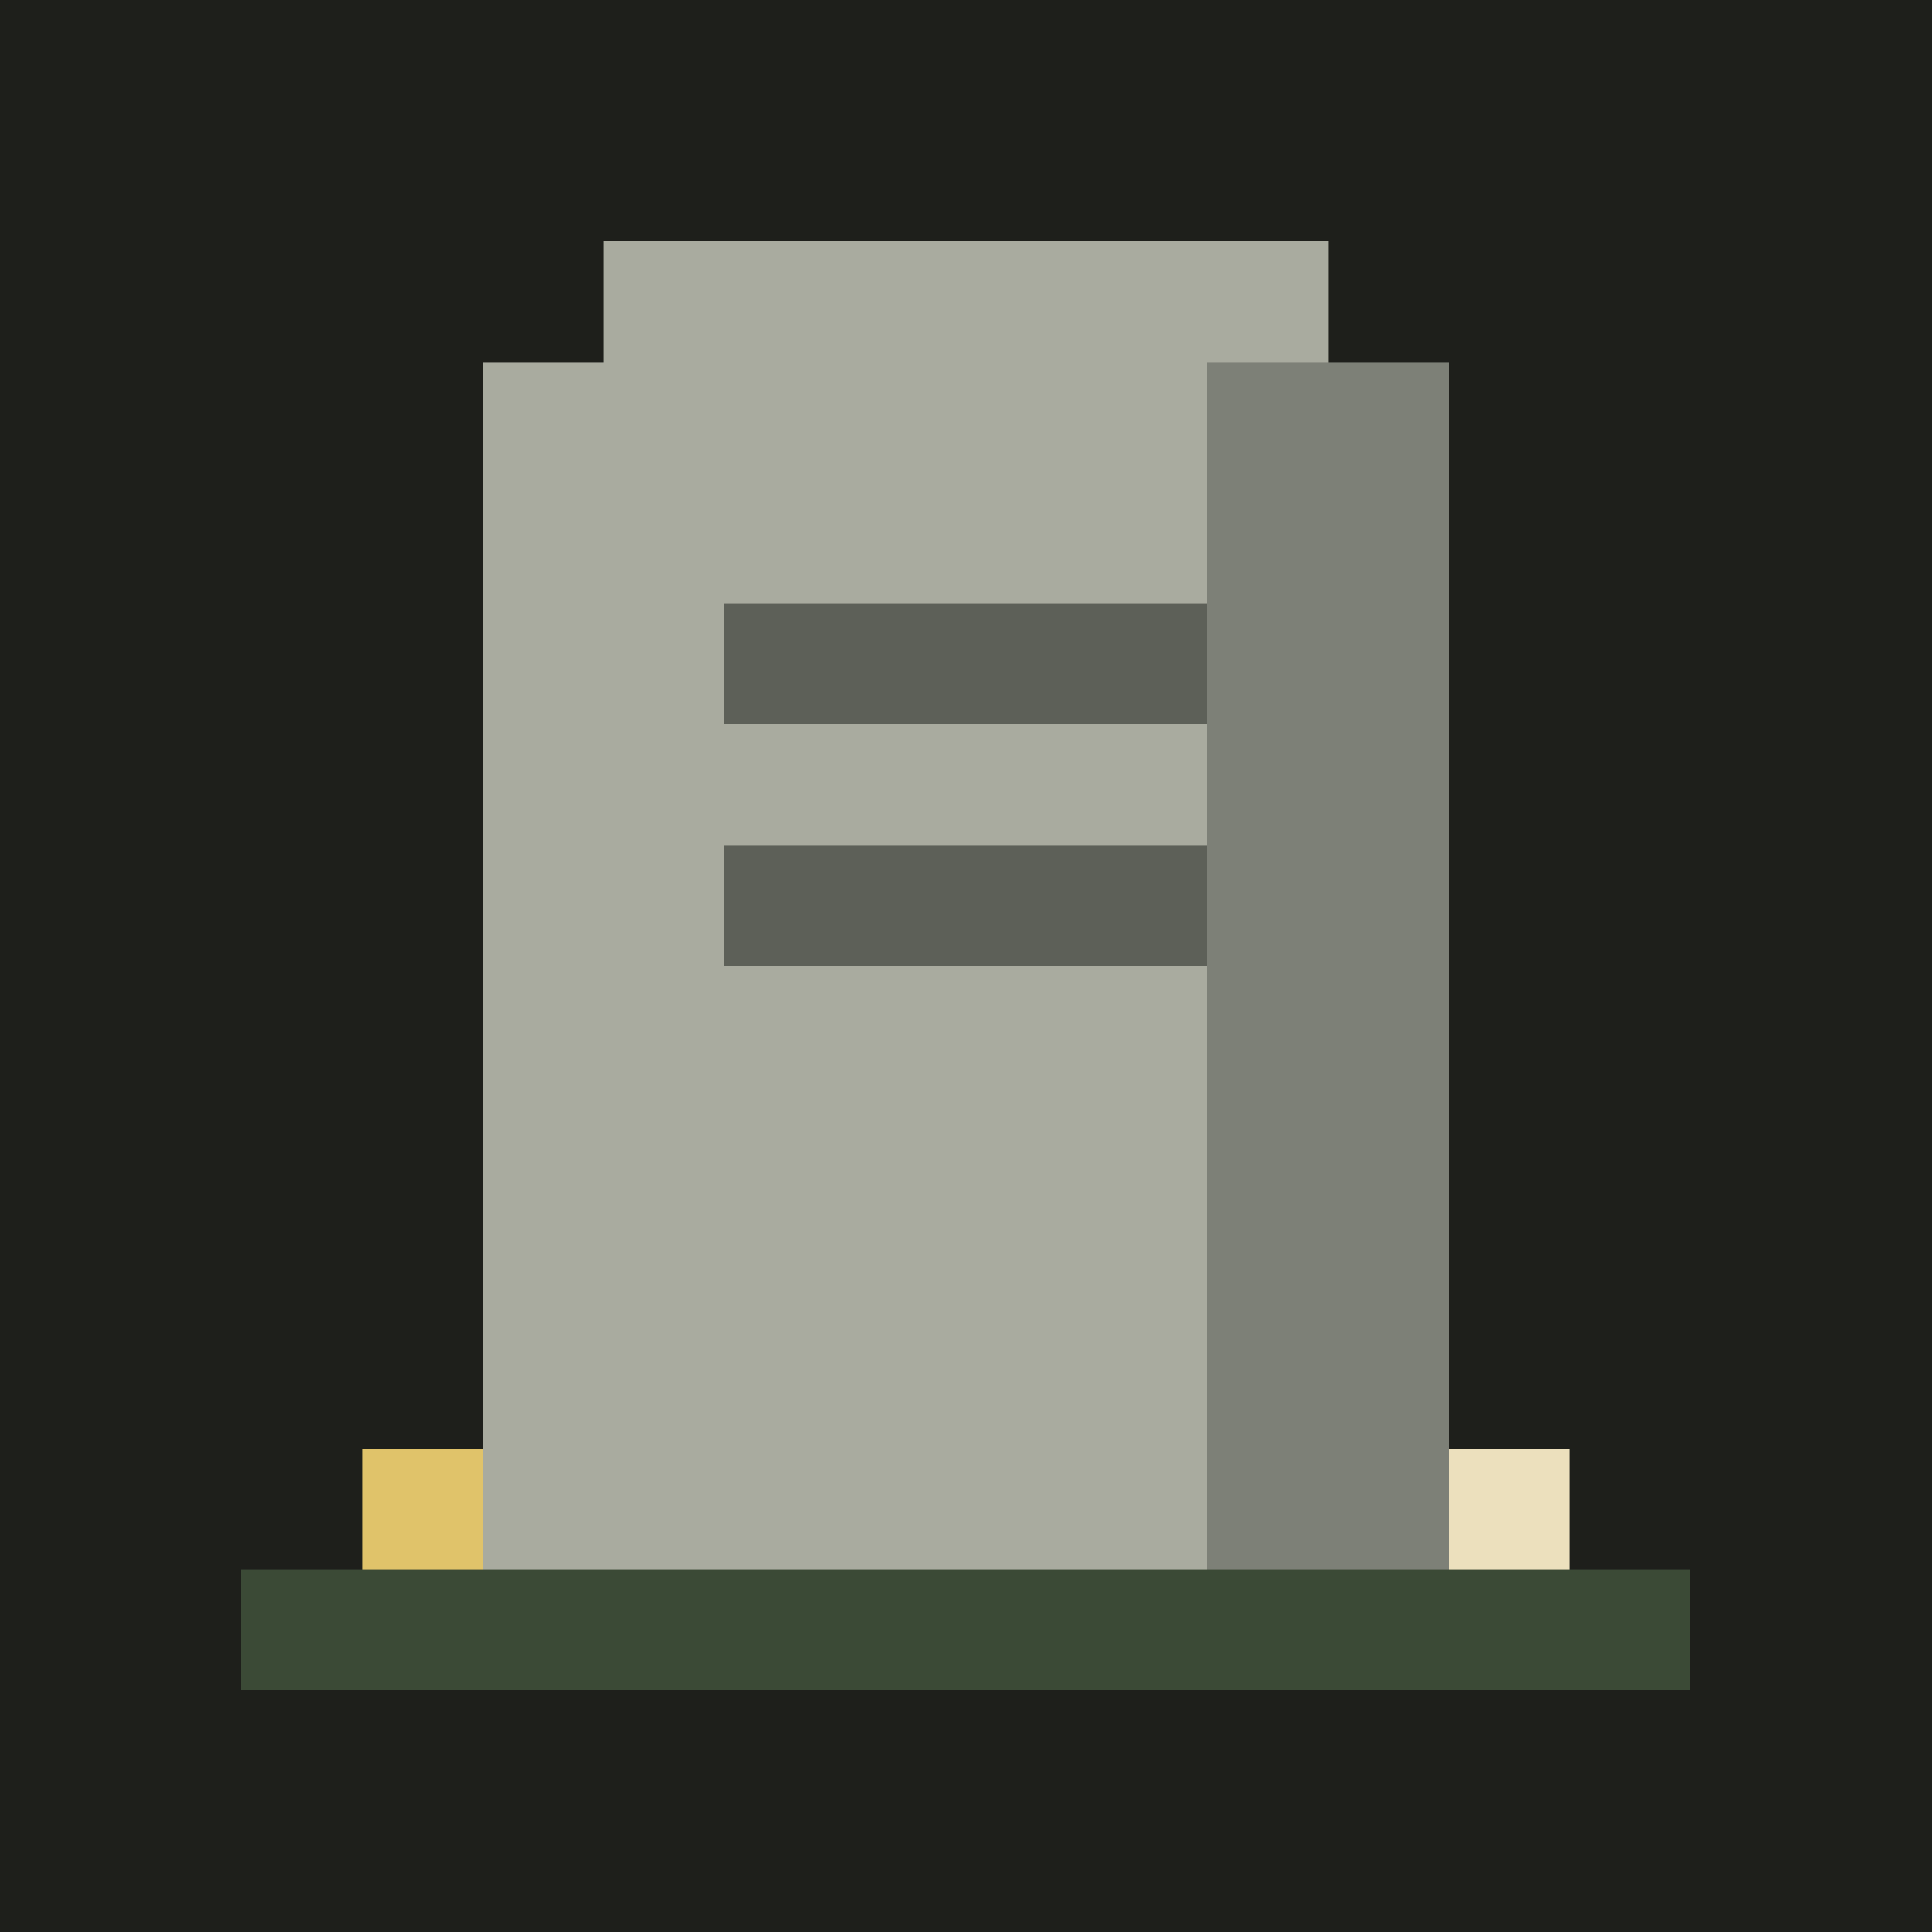
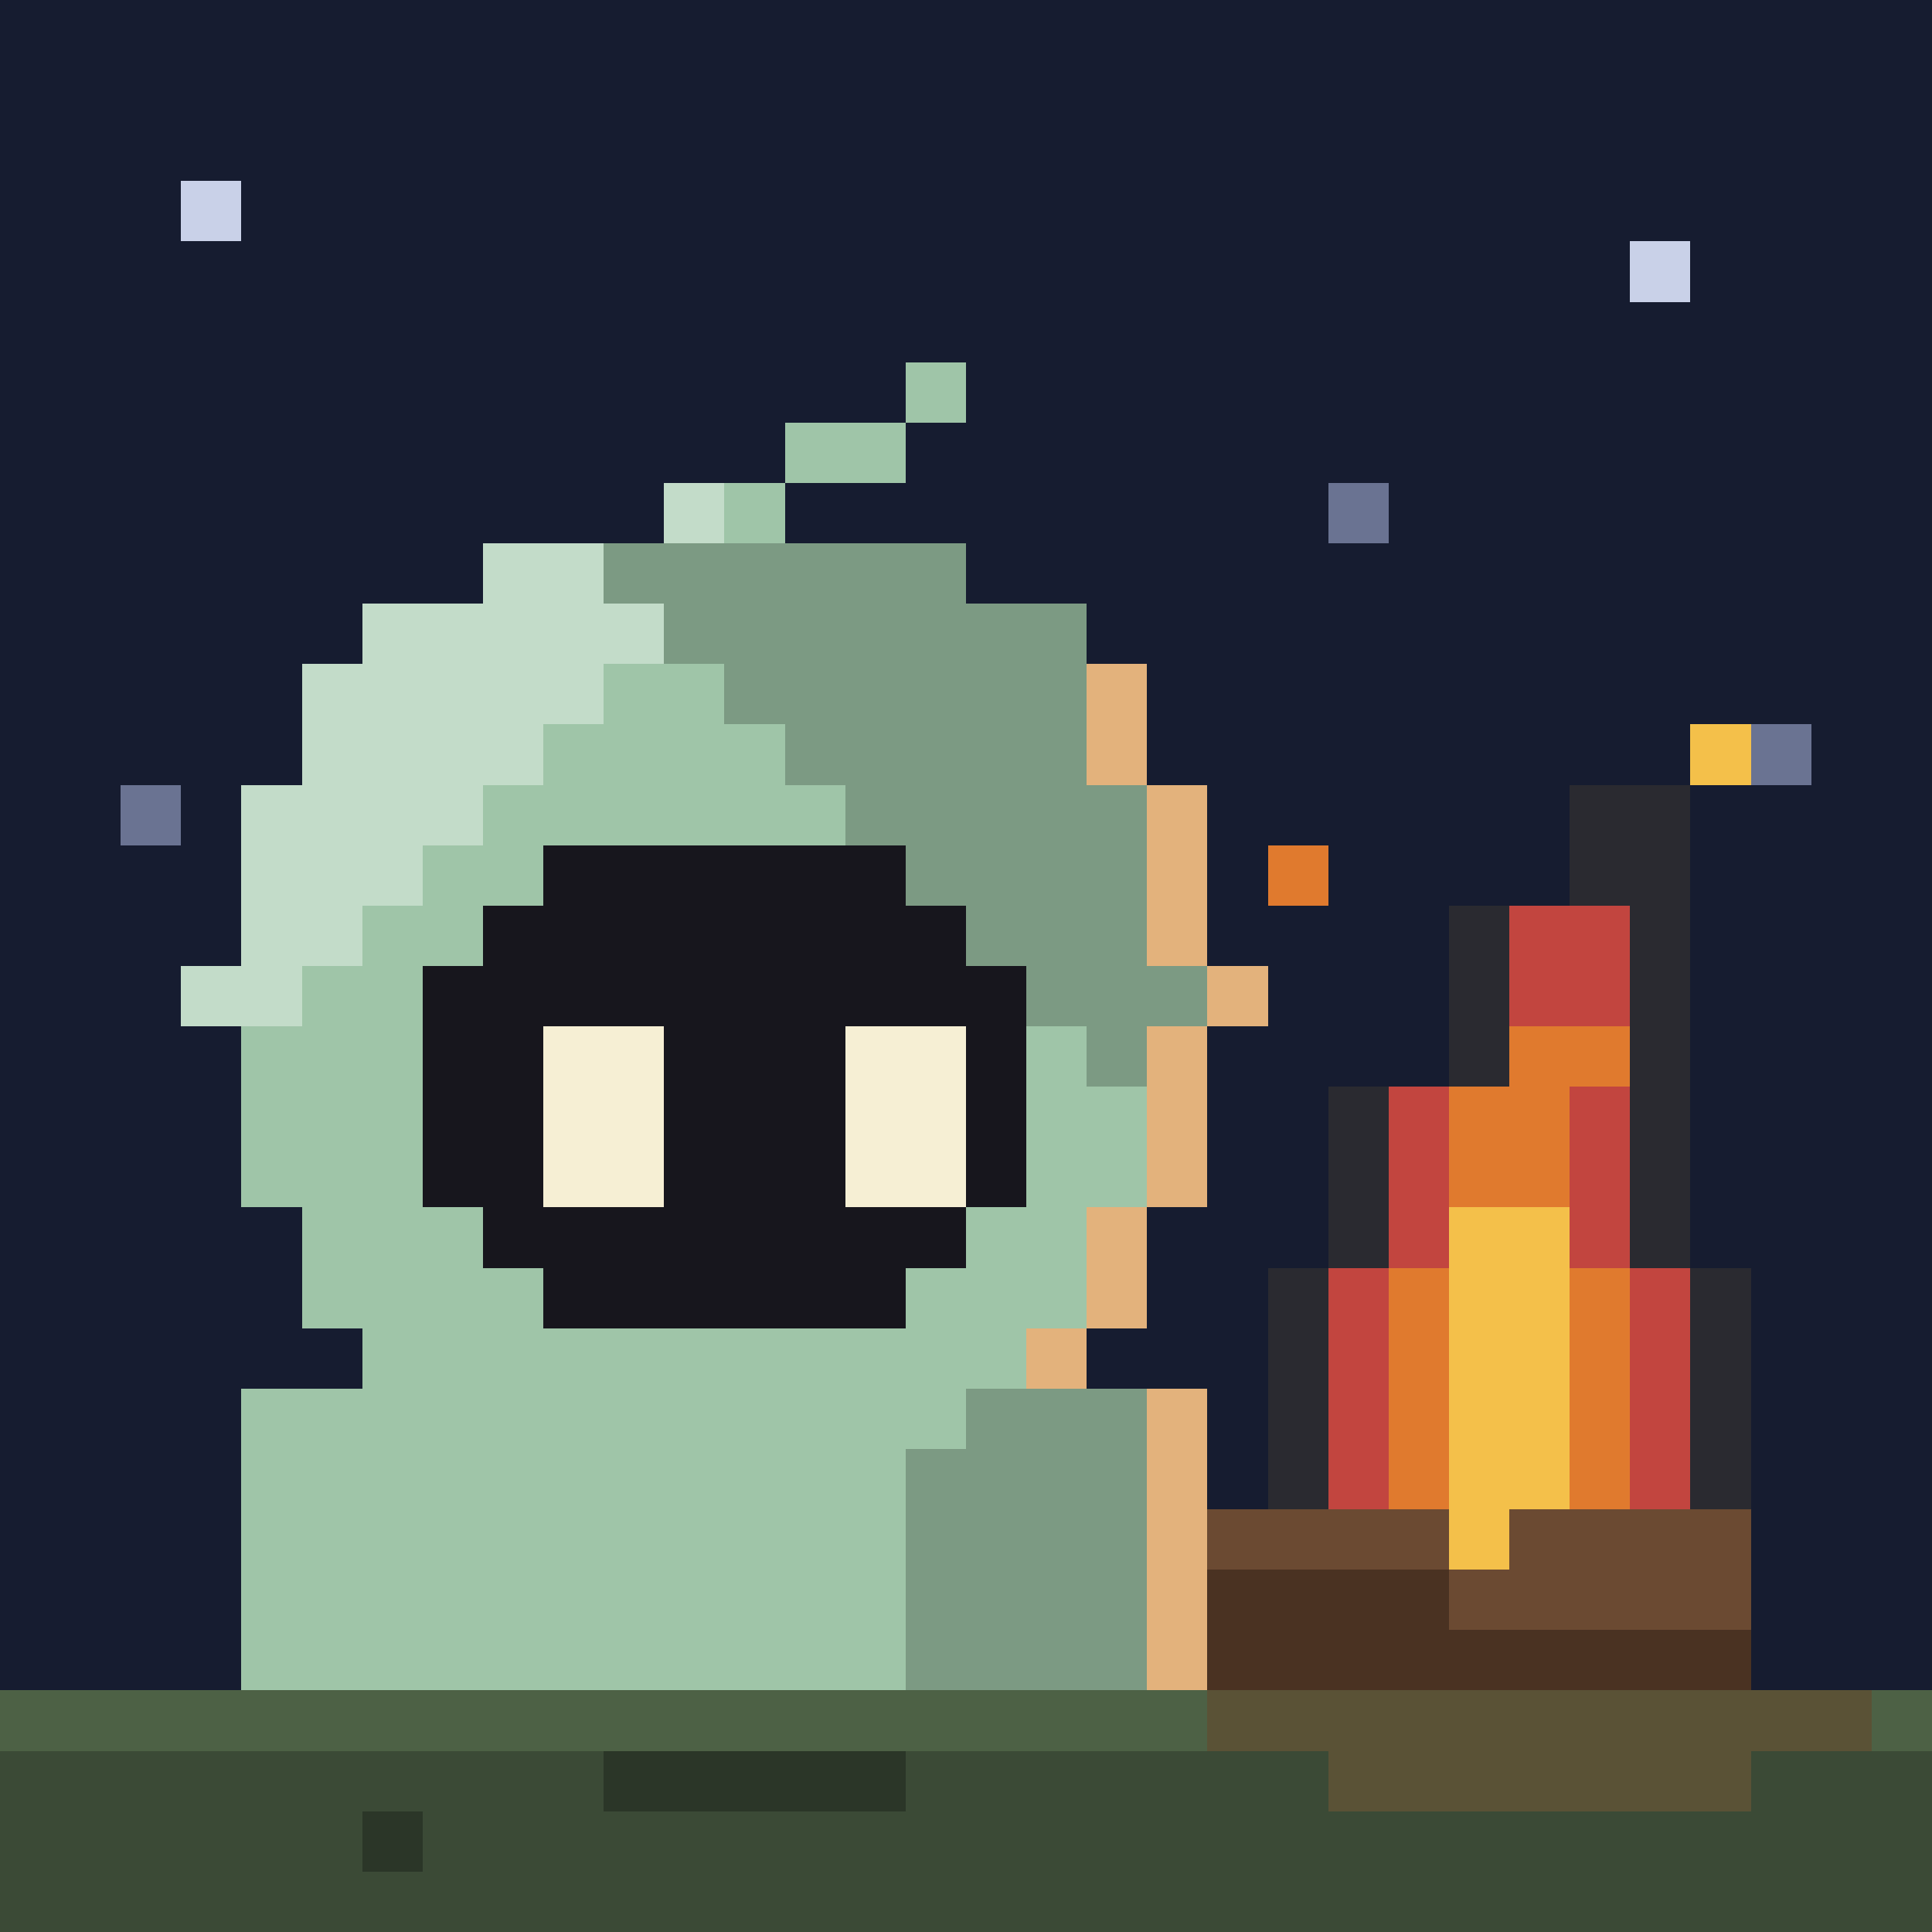
- <svg xmlns="http://www.w3.org/2000/svg" viewBox="0 0 16 16" shape-rendering="crispEdges">
-   <rect width="16" height="16" fill="#1e1f1b" />
-   <rect x="5" y="2" width="6" height="1" fill="#a9ab9f" />
-   <rect x="4" y="3" width="8" height="10" fill="#a9ab9f" />
-   <rect x="10" y="3" width="2" height="10" fill="#7d8077" />
-   <rect x="6" y="5" width="4" height="1" fill="#5d6058" />
-   <rect x="6" y="7" width="4" height="1" fill="#5d6058" />
-   <rect x="2" y="13" width="12" height="1" fill="#3b4a36" />
-   <rect x="3" y="12" width="1" height="1" fill="#e0c36a" />
-   <rect x="12" y="12" width="1" height="1" fill="#ece0bd" />
+ <svg xmlns="http://www.w3.org/2000/svg" viewBox="0 0 32 32" shape-rendering="crispEdges">
+   <rect x="0" y="0" width="32" height="1" fill="#161c30" />
+   <rect x="0" y="1" width="32" height="1" fill="#161c30" />
+   <rect x="0" y="2" width="32" height="1" fill="#161c30" />
+   <rect x="0" y="3" width="3" height="1" fill="#161c30" />
+   <rect x="3" y="3" width="1" height="1" fill="#c9d1e8" />
+   <rect x="4" y="3" width="28" height="1" fill="#161c30" />
+   <rect x="0" y="4" width="27" height="1" fill="#161c30" />
+   <rect x="27" y="4" width="1" height="1" fill="#c9d1e8" />
+   <rect x="28" y="4" width="4" height="1" fill="#161c30" />
+   <rect x="0" y="5" width="32" height="1" fill="#161c30" />
+   <rect x="0" y="6" width="15" height="1" fill="#161c30" />
+   <rect x="15" y="6" width="1" height="1" fill="#9fc5a8" />
+   <rect x="16" y="6" width="16" height="1" fill="#161c30" />
+   <rect x="0" y="7" width="13" height="1" fill="#161c30" />
+   <rect x="13" y="7" width="2" height="1" fill="#9fc5a8" />
+   <rect x="15" y="7" width="17" height="1" fill="#161c30" />
+   <rect x="0" y="8" width="11" height="1" fill="#161c30" />
+   <rect x="11" y="8" width="1" height="1" fill="#c3dcc9" />
+   <rect x="12" y="8" width="1" height="1" fill="#9fc5a8" />
+   <rect x="13" y="8" width="9" height="1" fill="#161c30" />
+   <rect x="22" y="8" width="1" height="1" fill="#6a7392" />
+   <rect x="23" y="8" width="9" height="1" fill="#161c30" />
+   <rect x="0" y="9" width="8" height="1" fill="#161c30" />
+   <rect x="8" y="9" width="2" height="1" fill="#c3dcc9" />
+   <rect x="10" y="9" width="6" height="1" fill="#7c9a83" />
+   <rect x="16" y="9" width="16" height="1" fill="#161c30" />
+   <rect x="0" y="10" width="6" height="1" fill="#161c30" />
+   <rect x="6" y="10" width="5" height="1" fill="#c3dcc9" />
+   <rect x="11" y="10" width="7" height="1" fill="#7c9a83" />
+   <rect x="18" y="10" width="14" height="1" fill="#161c30" />
+   <rect x="0" y="11" width="5" height="1" fill="#161c30" />
+   <rect x="5" y="11" width="5" height="1" fill="#c3dcc9" />
+   <rect x="10" y="11" width="2" height="1" fill="#9fc5a8" />
+   <rect x="12" y="11" width="6" height="1" fill="#7c9a83" />
+   <rect x="18" y="11" width="1" height="1" fill="#e3b27c" />
+   <rect x="19" y="11" width="13" height="1" fill="#161c30" />
+   <rect x="0" y="12" width="5" height="1" fill="#161c30" />
+   <rect x="5" y="12" width="4" height="1" fill="#c3dcc9" />
+   <rect x="9" y="12" width="4" height="1" fill="#9fc5a8" />
+   <rect x="13" y="12" width="5" height="1" fill="#7c9a83" />
+   <rect x="18" y="12" width="1" height="1" fill="#e3b27c" />
+   <rect x="19" y="12" width="9" height="1" fill="#161c30" />
+   <rect x="28" y="12" width="1" height="1" fill="#f4c04a" />
+   <rect x="29" y="12" width="1" height="1" fill="#6a7392" />
+   <rect x="30" y="12" width="2" height="1" fill="#161c30" />
+   <rect x="0" y="13" width="2" height="1" fill="#161c30" />
+   <rect x="2" y="13" width="1" height="1" fill="#6a7392" />
+   <rect x="3" y="13" width="1" height="1" fill="#161c30" />
+   <rect x="4" y="13" width="4" height="1" fill="#c3dcc9" />
+   <rect x="8" y="13" width="6" height="1" fill="#9fc5a8" />
+   <rect x="14" y="13" width="5" height="1" fill="#7c9a83" />
+   <rect x="19" y="13" width="1" height="1" fill="#e3b27c" />
+   <rect x="20" y="13" width="6" height="1" fill="#161c30" />
+   <rect x="26" y="13" width="2" height="1" fill="#2a2a30" />
+   <rect x="28" y="13" width="4" height="1" fill="#161c30" />
+   <rect x="0" y="14" width="4" height="1" fill="#161c30" />
+   <rect x="4" y="14" width="3" height="1" fill="#c3dcc9" />
+   <rect x="7" y="14" width="2" height="1" fill="#9fc5a8" />
+   <rect x="9" y="14" width="6" height="1" fill="#17161d" />
+   <rect x="15" y="14" width="4" height="1" fill="#7c9a83" />
+   <rect x="19" y="14" width="1" height="1" fill="#e3b27c" />
+   <rect x="20" y="14" width="1" height="1" fill="#161c30" />
+   <rect x="21" y="14" width="1" height="1" fill="#e07a2e" />
+   <rect x="22" y="14" width="4" height="1" fill="#161c30" />
+   <rect x="26" y="14" width="2" height="1" fill="#2a2a30" />
+   <rect x="28" y="14" width="4" height="1" fill="#161c30" />
+   <rect x="0" y="15" width="4" height="1" fill="#161c30" />
+   <rect x="4" y="15" width="2" height="1" fill="#c3dcc9" />
+   <rect x="6" y="15" width="2" height="1" fill="#9fc5a8" />
+   <rect x="8" y="15" width="8" height="1" fill="#17161d" />
+   <rect x="16" y="15" width="3" height="1" fill="#7c9a83" />
+   <rect x="19" y="15" width="1" height="1" fill="#e3b27c" />
+   <rect x="20" y="15" width="4" height="1" fill="#161c30" />
+   <rect x="24" y="15" width="1" height="1" fill="#2a2a30" />
+   <rect x="25" y="15" width="2" height="1" fill="#c2453f" />
+   <rect x="27" y="15" width="1" height="1" fill="#2a2a30" />
+   <rect x="28" y="15" width="4" height="1" fill="#161c30" />
+   <rect x="0" y="16" width="3" height="1" fill="#161c30" />
+   <rect x="3" y="16" width="2" height="1" fill="#c3dcc9" />
+   <rect x="5" y="16" width="2" height="1" fill="#9fc5a8" />
+   <rect x="7" y="16" width="10" height="1" fill="#17161d" />
+   <rect x="17" y="16" width="3" height="1" fill="#7c9a83" />
+   <rect x="20" y="16" width="1" height="1" fill="#e3b27c" />
+   <rect x="21" y="16" width="3" height="1" fill="#161c30" />
+   <rect x="24" y="16" width="1" height="1" fill="#2a2a30" />
+   <rect x="25" y="16" width="2" height="1" fill="#c2453f" />
+   <rect x="27" y="16" width="1" height="1" fill="#2a2a30" />
+   <rect x="28" y="16" width="4" height="1" fill="#161c30" />
+   <rect x="0" y="17" width="4" height="1" fill="#161c30" />
+   <rect x="4" y="17" width="3" height="1" fill="#9fc5a8" />
+   <rect x="7" y="17" width="2" height="1" fill="#17161d" />
+   <rect x="9" y="17" width="2" height="1" fill="#f6efd4" />
+   <rect x="11" y="17" width="3" height="1" fill="#17161d" />
+   <rect x="14" y="17" width="2" height="1" fill="#f6efd4" />
+   <rect x="16" y="17" width="1" height="1" fill="#17161d" />
+   <rect x="17" y="17" width="1" height="1" fill="#9fc5a8" />
+   <rect x="18" y="17" width="1" height="1" fill="#7c9a83" />
+   <rect x="19" y="17" width="1" height="1" fill="#e3b27c" />
+   <rect x="20" y="17" width="4" height="1" fill="#161c30" />
+   <rect x="24" y="17" width="1" height="1" fill="#2a2a30" />
+   <rect x="25" y="17" width="2" height="1" fill="#e07a2e" />
+   <rect x="27" y="17" width="1" height="1" fill="#2a2a30" />
+   <rect x="28" y="17" width="4" height="1" fill="#161c30" />
+   <rect x="0" y="18" width="4" height="1" fill="#161c30" />
+   <rect x="4" y="18" width="3" height="1" fill="#9fc5a8" />
+   <rect x="7" y="18" width="2" height="1" fill="#17161d" />
+   <rect x="9" y="18" width="2" height="1" fill="#f6efd4" />
+   <rect x="11" y="18" width="3" height="1" fill="#17161d" />
+   <rect x="14" y="18" width="2" height="1" fill="#f6efd4" />
+   <rect x="16" y="18" width="1" height="1" fill="#17161d" />
+   <rect x="17" y="18" width="2" height="1" fill="#9fc5a8" />
+   <rect x="19" y="18" width="1" height="1" fill="#e3b27c" />
+   <rect x="20" y="18" width="2" height="1" fill="#161c30" />
+   <rect x="22" y="18" width="1" height="1" fill="#2a2a30" />
+   <rect x="23" y="18" width="1" height="1" fill="#c2453f" />
+   <rect x="24" y="18" width="2" height="1" fill="#e07a2e" />
+   <rect x="26" y="18" width="1" height="1" fill="#c2453f" />
+   <rect x="27" y="18" width="1" height="1" fill="#2a2a30" />
+   <rect x="28" y="18" width="4" height="1" fill="#161c30" />
+   <rect x="0" y="19" width="4" height="1" fill="#161c30" />
+   <rect x="4" y="19" width="3" height="1" fill="#9fc5a8" />
+   <rect x="7" y="19" width="2" height="1" fill="#17161d" />
+   <rect x="9" y="19" width="2" height="1" fill="#f6efd4" />
+   <rect x="11" y="19" width="3" height="1" fill="#17161d" />
+   <rect x="14" y="19" width="2" height="1" fill="#f6efd4" />
+   <rect x="16" y="19" width="1" height="1" fill="#17161d" />
+   <rect x="17" y="19" width="2" height="1" fill="#9fc5a8" />
+   <rect x="19" y="19" width="1" height="1" fill="#e3b27c" />
+   <rect x="20" y="19" width="2" height="1" fill="#161c30" />
+   <rect x="22" y="19" width="1" height="1" fill="#2a2a30" />
+   <rect x="23" y="19" width="1" height="1" fill="#c2453f" />
+   <rect x="24" y="19" width="2" height="1" fill="#e07a2e" />
+   <rect x="26" y="19" width="1" height="1" fill="#c2453f" />
+   <rect x="27" y="19" width="1" height="1" fill="#2a2a30" />
+   <rect x="28" y="19" width="4" height="1" fill="#161c30" />
+   <rect x="0" y="20" width="5" height="1" fill="#161c30" />
+   <rect x="5" y="20" width="3" height="1" fill="#9fc5a8" />
+   <rect x="8" y="20" width="8" height="1" fill="#17161d" />
+   <rect x="16" y="20" width="2" height="1" fill="#9fc5a8" />
+   <rect x="18" y="20" width="1" height="1" fill="#e3b27c" />
+   <rect x="19" y="20" width="3" height="1" fill="#161c30" />
+   <rect x="22" y="20" width="1" height="1" fill="#2a2a30" />
+   <rect x="23" y="20" width="1" height="1" fill="#c2453f" />
+   <rect x="24" y="20" width="2" height="1" fill="#f4c04a" />
+   <rect x="26" y="20" width="1" height="1" fill="#c2453f" />
+   <rect x="27" y="20" width="1" height="1" fill="#2a2a30" />
+   <rect x="28" y="20" width="4" height="1" fill="#161c30" />
+   <rect x="0" y="21" width="5" height="1" fill="#161c30" />
+   <rect x="5" y="21" width="4" height="1" fill="#9fc5a8" />
+   <rect x="9" y="21" width="6" height="1" fill="#17161d" />
+   <rect x="15" y="21" width="3" height="1" fill="#9fc5a8" />
+   <rect x="18" y="21" width="1" height="1" fill="#e3b27c" />
+   <rect x="19" y="21" width="2" height="1" fill="#161c30" />
+   <rect x="21" y="21" width="1" height="1" fill="#2a2a30" />
+   <rect x="22" y="21" width="1" height="1" fill="#c2453f" />
+   <rect x="23" y="21" width="1" height="1" fill="#e07a2e" />
+   <rect x="24" y="21" width="2" height="1" fill="#f4c04a" />
+   <rect x="26" y="21" width="1" height="1" fill="#e07a2e" />
+   <rect x="27" y="21" width="1" height="1" fill="#c2453f" />
+   <rect x="28" y="21" width="1" height="1" fill="#2a2a30" />
+   <rect x="29" y="21" width="3" height="1" fill="#161c30" />
+   <rect x="0" y="22" width="6" height="1" fill="#161c30" />
+   <rect x="6" y="22" width="11" height="1" fill="#9fc5a8" />
+   <rect x="17" y="22" width="1" height="1" fill="#e3b27c" />
+   <rect x="18" y="22" width="3" height="1" fill="#161c30" />
+   <rect x="21" y="22" width="1" height="1" fill="#2a2a30" />
+   <rect x="22" y="22" width="1" height="1" fill="#c2453f" />
+   <rect x="23" y="22" width="1" height="1" fill="#e07a2e" />
+   <rect x="24" y="22" width="2" height="1" fill="#f4c04a" />
+   <rect x="26" y="22" width="1" height="1" fill="#e07a2e" />
+   <rect x="27" y="22" width="1" height="1" fill="#c2453f" />
+   <rect x="28" y="22" width="1" height="1" fill="#2a2a30" />
+   <rect x="29" y="22" width="3" height="1" fill="#161c30" />
+   <rect x="0" y="23" width="4" height="1" fill="#161c30" />
+   <rect x="4" y="23" width="12" height="1" fill="#9fc5a8" />
+   <rect x="16" y="23" width="3" height="1" fill="#7c9a83" />
+   <rect x="19" y="23" width="1" height="1" fill="#e3b27c" />
+   <rect x="20" y="23" width="1" height="1" fill="#161c30" />
+   <rect x="21" y="23" width="1" height="1" fill="#2a2a30" />
+   <rect x="22" y="23" width="1" height="1" fill="#c2453f" />
+   <rect x="23" y="23" width="1" height="1" fill="#e07a2e" />
+   <rect x="24" y="23" width="2" height="1" fill="#f4c04a" />
+   <rect x="26" y="23" width="1" height="1" fill="#e07a2e" />
+   <rect x="27" y="23" width="1" height="1" fill="#c2453f" />
+   <rect x="28" y="23" width="1" height="1" fill="#2a2a30" />
+   <rect x="29" y="23" width="3" height="1" fill="#161c30" />
+   <rect x="0" y="24" width="4" height="1" fill="#161c30" />
+   <rect x="4" y="24" width="11" height="1" fill="#9fc5a8" />
+   <rect x="15" y="24" width="4" height="1" fill="#7c9a83" />
+   <rect x="19" y="24" width="1" height="1" fill="#e3b27c" />
+   <rect x="20" y="24" width="1" height="1" fill="#161c30" />
+   <rect x="21" y="24" width="1" height="1" fill="#2a2a30" />
+   <rect x="22" y="24" width="1" height="1" fill="#c2453f" />
+   <rect x="23" y="24" width="1" height="1" fill="#e07a2e" />
+   <rect x="24" y="24" width="2" height="1" fill="#f4c04a" />
+   <rect x="26" y="24" width="1" height="1" fill="#e07a2e" />
+   <rect x="27" y="24" width="1" height="1" fill="#c2453f" />
+   <rect x="28" y="24" width="1" height="1" fill="#2a2a30" />
+   <rect x="29" y="24" width="3" height="1" fill="#161c30" />
+   <rect x="0" y="25" width="4" height="1" fill="#161c30" />
+   <rect x="4" y="25" width="11" height="1" fill="#9fc5a8" />
+   <rect x="15" y="25" width="4" height="1" fill="#7c9a83" />
+   <rect x="19" y="25" width="1" height="1" fill="#e3b27c" />
+   <rect x="20" y="25" width="4" height="1" fill="#6b4a32" />
+   <rect x="24" y="25" width="1" height="1" fill="#f4c04a" />
+   <rect x="25" y="25" width="4" height="1" fill="#6b4a32" />
+   <rect x="29" y="25" width="3" height="1" fill="#161c30" />
+   <rect x="0" y="26" width="4" height="1" fill="#161c30" />
+   <rect x="4" y="26" width="11" height="1" fill="#9fc5a8" />
+   <rect x="15" y="26" width="4" height="1" fill="#7c9a83" />
+   <rect x="19" y="26" width="1" height="1" fill="#e3b27c" />
+   <rect x="20" y="26" width="4" height="1" fill="#4a3222" />
+   <rect x="24" y="26" width="5" height="1" fill="#6b4a32" />
+   <rect x="29" y="26" width="3" height="1" fill="#161c30" />
+   <rect x="0" y="27" width="4" height="1" fill="#161c30" />
+   <rect x="4" y="27" width="11" height="1" fill="#9fc5a8" />
+   <rect x="15" y="27" width="4" height="1" fill="#7c9a83" />
+   <rect x="19" y="27" width="1" height="1" fill="#e3b27c" />
+   <rect x="20" y="27" width="9" height="1" fill="#4a3222" />
+   <rect x="29" y="27" width="3" height="1" fill="#161c30" />
+   <rect x="0" y="28" width="20" height="1" fill="#4d6145" />
+   <rect x="20" y="28" width="11" height="1" fill="#5a5236" />
+   <rect x="31" y="28" width="1" height="1" fill="#4d6145" />
+   <rect x="0" y="29" width="10" height="1" fill="#3b4a36" />
+   <rect x="10" y="29" width="5" height="1" fill="#2b3628" />
+   <rect x="15" y="29" width="7" height="1" fill="#3b4a36" />
+   <rect x="22" y="29" width="7" height="1" fill="#5a5236" />
+   <rect x="29" y="29" width="3" height="1" fill="#3b4a36" />
+   <rect x="0" y="30" width="6" height="1" fill="#3b4a36" />
+   <rect x="6" y="30" width="1" height="1" fill="#2b3628" />
+   <rect x="7" y="30" width="25" height="1" fill="#3b4a36" />
+   <rect x="0" y="31" width="32" height="1" fill="#3b4a36" />
</svg>
